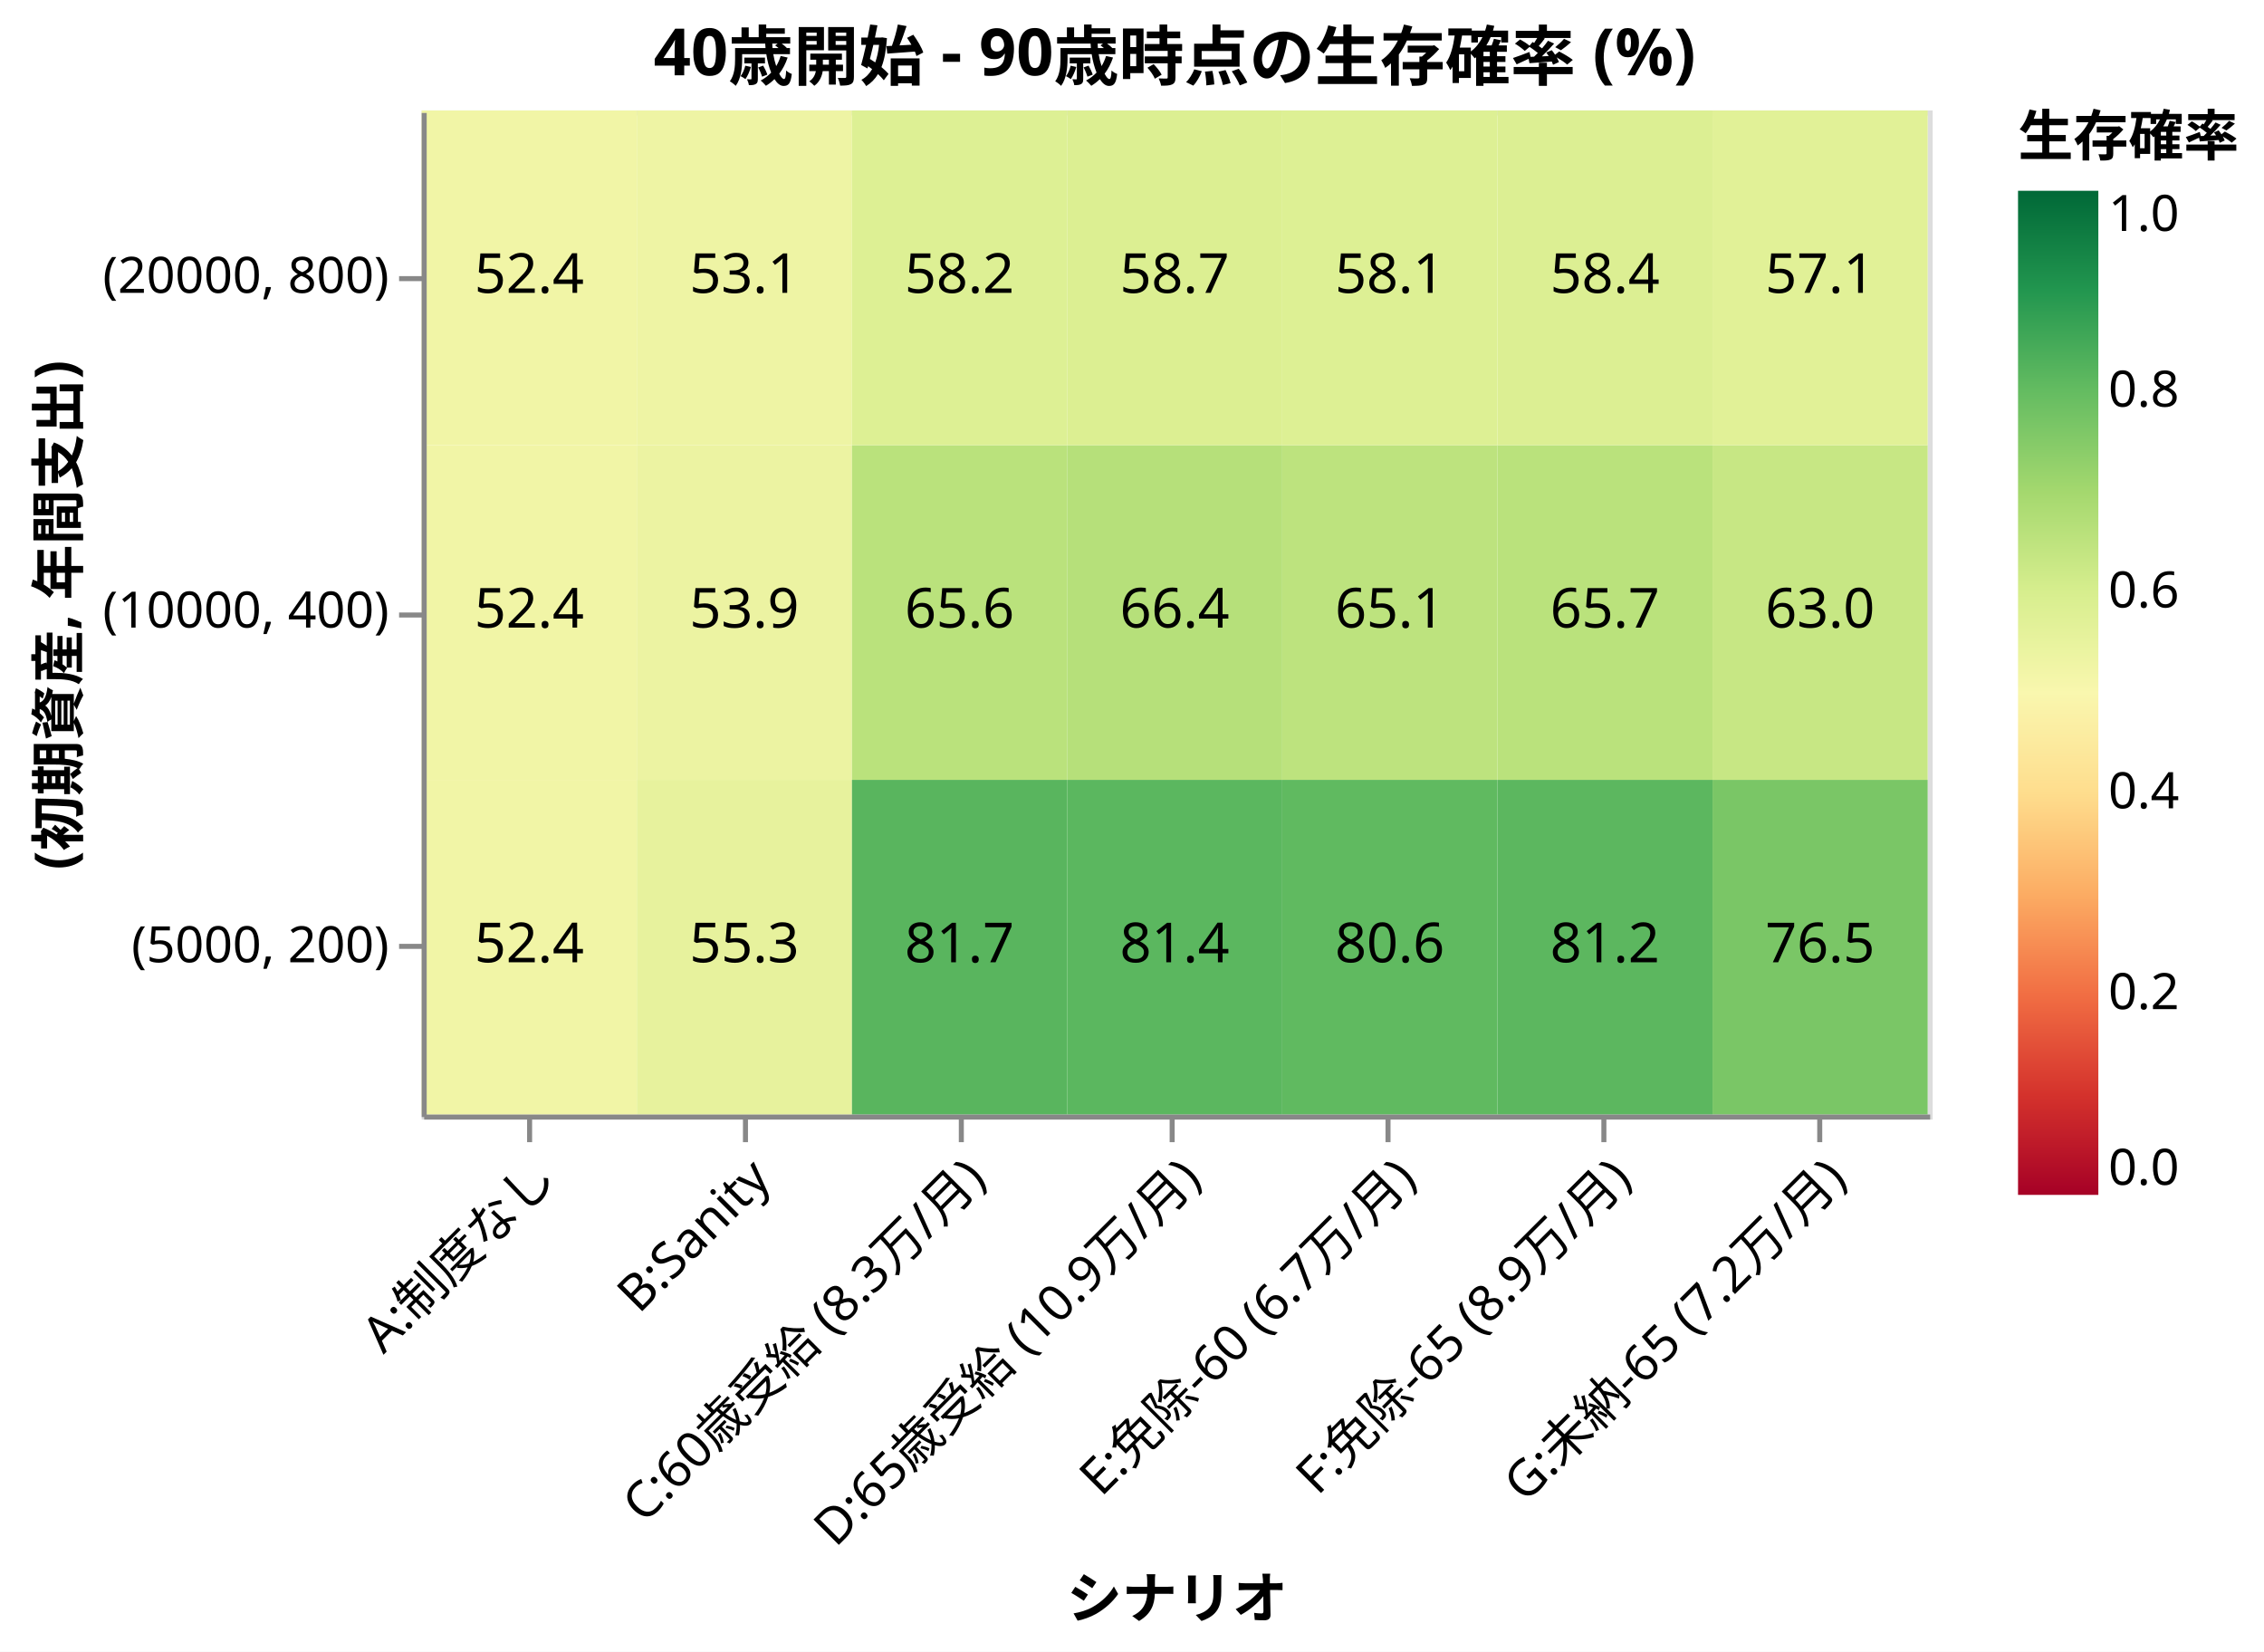
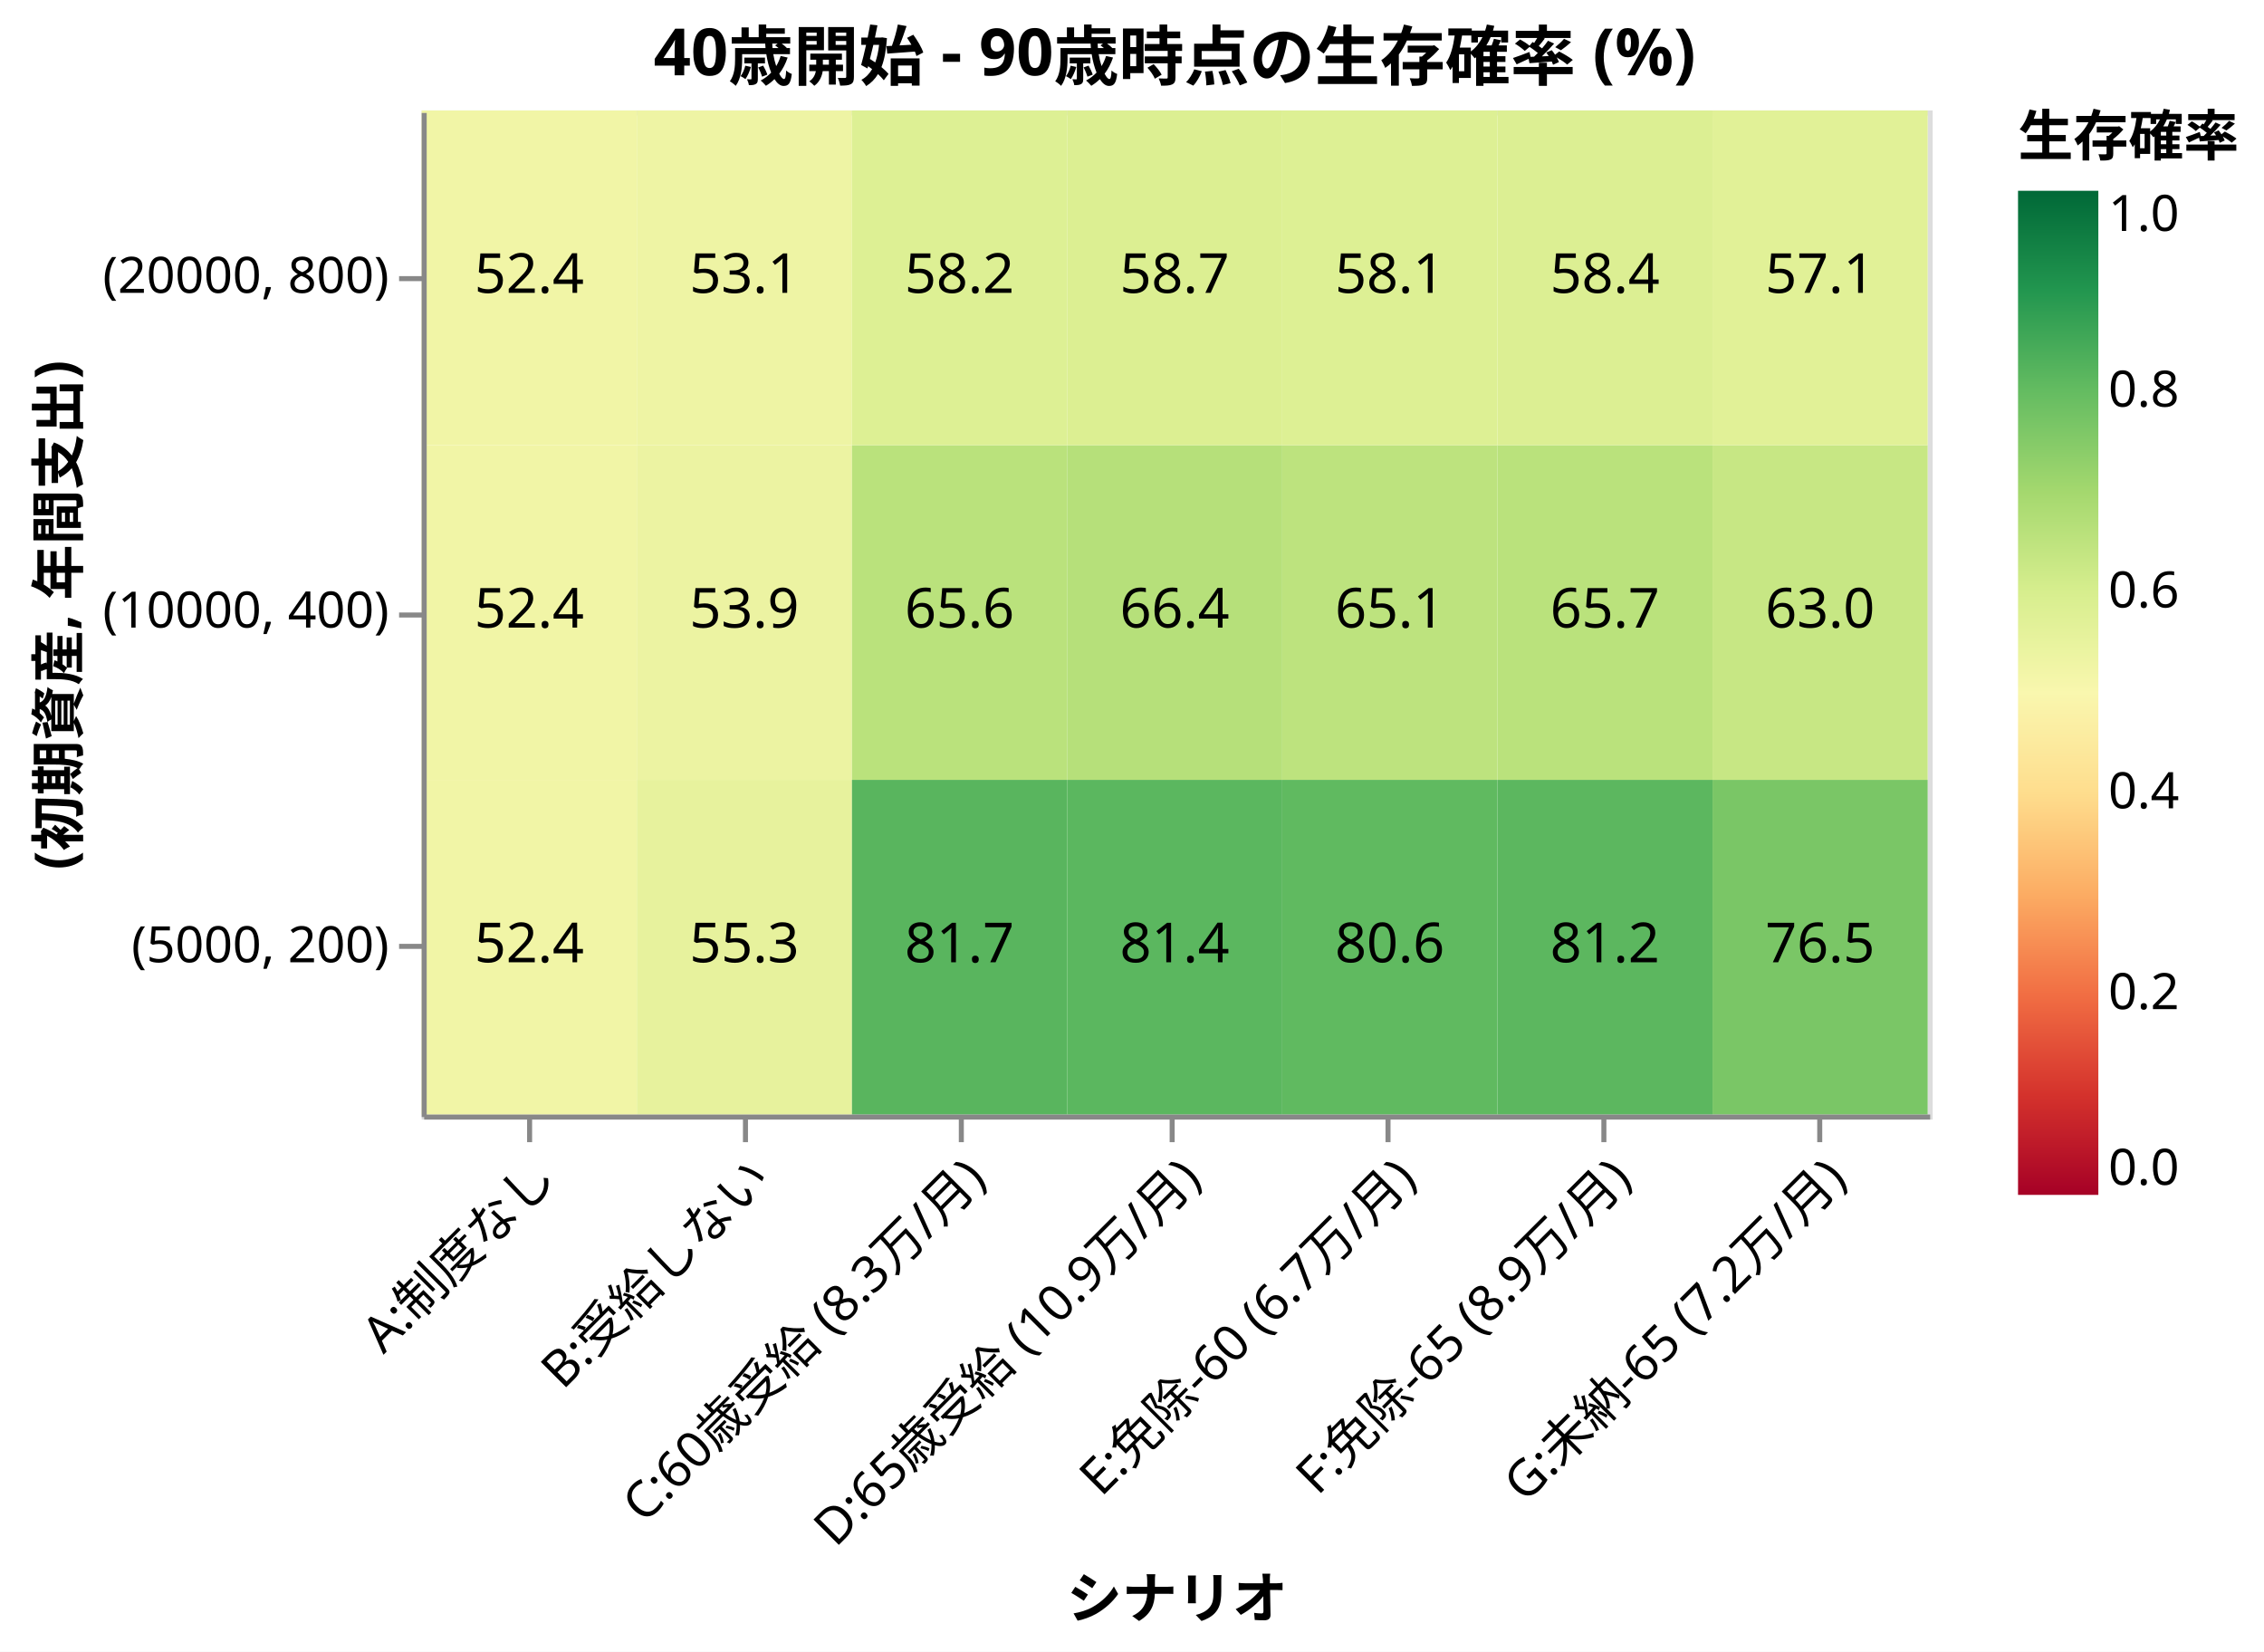
<svg xmlns="http://www.w3.org/2000/svg" version="1.1" class="marks" width="451" height="329" viewBox="0 0 451 329">
  <rect width="451" height="329" fill="white" />
  <g fill="none" stroke-miterlimit="10" transform="translate(84,22)">
    <g class="mark-group role-frame root" role="graphics-object" aria-roledescription="group mark container">
      <g transform="translate(0,0)">
        <path class="background" aria-hidden="true" d="M0.5,0.5h300v200h-300Z" stroke="#ddd" />
        <g>
          <g class="mark-rect role-mark layer_0_marks" role="graphics-object" aria-roledescription="rect mark container">
            <path aria-label="シナリオ: A:制度なし; (初期資産, 年間支出): (5000, 200); 生存確率: 0.5238" role="graphics-symbol" aria-roledescription="rect mark" d="M0,133.333h42.857v66.667h-42.857Z" fill="rgb(241, 245, 166)" />
-             <path aria-label="シナリオ: B:Sanity; (初期資産, 年間支出): (5000, 200); 生存確率: 0.5528" role="graphics-symbol" aria-roledescription="rect mark" d="M42.857,133.333h42.857v66.667h-42.857Z" fill="rgb(231, 242, 157)" />
+             <path aria-label="シナリオ: B:受給しない; (初期資産, 年間支出): (5000, 200); 生存確率: 0.5528" role="graphics-symbol" aria-roledescription="rect mark" d="M42.857,133.333h42.857v66.667h-42.857Z" fill="rgb(231, 242, 157)" />
            <path aria-label="シナリオ: C:60歳受給 (8.3万/月); (初期資産, 年間支出): (5000, 200); 生存確率: 0.8172" role="graphics-symbol" aria-roledescription="rect mark" d="M85.714,133.333h42.857v66.667h-42.857Z" fill="rgb(89, 181, 94)" />
            <path aria-label="シナリオ: D:65歳受給 (10.9万/月); (初期資産, 年間支出): (5000, 200); 生存確率: 0.8138" role="graphics-symbol" aria-roledescription="rect mark" d="M128.571,133.333h42.857v66.667h-42.857Z" fill="rgb(91, 183, 95)" />
            <path aria-label="シナリオ: E:免除-60 (6.7万/月); (初期資産, 年間支出): (5000, 200); 生存確率: 0.8056" role="graphics-symbol" aria-roledescription="rect mark" d="M171.429,133.333h42.857v66.667h-42.857Z" fill="rgb(96, 186, 96)" />
            <path aria-label="シナリオ: F:免除-65 (8.9万/月); (初期資産, 年間支出): (5000, 200); 生存確率: 0.8122" role="graphics-symbol" aria-roledescription="rect mark" d="M214.286,133.333h42.857v66.667h-42.857Z" fill="rgb(92, 183, 95)" />
            <path aria-label="シナリオ: G:未納-65 (7.2万/月); (初期資産, 年間支出): (5000, 200); 生存確率: 0.765" role="graphics-symbol" aria-roledescription="rect mark" d="M257.143,133.333h42.857v66.667h-42.857Z" fill="rgb(122, 198, 102)" />
            <path aria-label="シナリオ: A:制度なし; (初期資産, 年間支出): (10000, 400); 生存確率: 0.5238" role="graphics-symbol" aria-roledescription="rect mark" d="M0,66.667h42.857v66.667h-42.857Z" fill="rgb(241, 245, 166)" />
-             <path aria-label="シナリオ: B:Sanity; (初期資産, 年間支出): (10000, 400); 生存確率: 0.539" role="graphics-symbol" aria-roledescription="rect mark" d="M42.857,66.667h42.857v66.667h-42.857Z" fill="rgb(236, 243, 162)" />
+             <path aria-label="シナリオ: B:受給しない; (初期資産, 年間支出): (10000, 400); 生存確率: 0.539" role="graphics-symbol" aria-roledescription="rect mark" d="M42.857,66.667h42.857v66.667h-42.857Z" fill="rgb(236, 243, 162)" />
            <path aria-label="シナリオ: C:60歳受給 (8.3万/月); (初期資産, 年間支出): (10000, 400); 生存確率: 0.6564" role="graphics-symbol" aria-roledescription="rect mark" d="M85.714,66.667h42.857v66.667h-42.857Z" fill="rgb(186, 226, 124)" />
            <path aria-label="シナリオ: D:65歳受給 (10.9万/月); (初期資産, 年間支出): (10000, 400); 生存確率: 0.6638" role="graphics-symbol" aria-roledescription="rect mark" d="M128.571,66.667h42.857v66.667h-42.857Z" fill="rgb(182, 224, 122)" />
            <path aria-label="シナリオ: E:免除-60 (6.7万/月); (初期資産, 年間支出): (10000, 400); 生存確率: 0.6514" role="graphics-symbol" aria-roledescription="rect mark" d="M171.429,66.667h42.857v66.667h-42.857Z" fill="rgb(189, 227, 126)" />
            <path aria-label="シナリオ: F:免除-65 (8.9万/月); (初期資産, 年間支出): (10000, 400); 生存確率: 0.6568" role="graphics-symbol" aria-roledescription="rect mark" d="M214.286,66.667h42.857v66.667h-42.857Z" fill="rgb(186, 226, 124)" />
            <path aria-label="シナリオ: G:未納-65 (7.2万/月); (初期資産, 年間支出): (10000, 400); 生存確率: 0.6304" role="graphics-symbol" aria-roledescription="rect mark" d="M257.143,66.667h42.857v66.667h-42.857Z" fill="rgb(199, 231, 132)" />
            <path aria-label="シナリオ: A:制度なし; (初期資産, 年間支出): (20000, 800); 生存確率: 0.5238" role="graphics-symbol" aria-roledescription="rect mark" d="M0,0h42.857v66.667h-42.857Z" fill="rgb(241, 245, 166)" />
-             <path aria-label="シナリオ: B:Sanity; (初期資産, 年間支出): (20000, 800); 生存確率: 0.5312" role="graphics-symbol" aria-roledescription="rect mark" d="M42.857,0h42.857v66.667h-42.857Z" fill="rgb(238, 244, 164)" />
+             <path aria-label="シナリオ: B:受給しない; (初期資産, 年間支出): (20000, 800); 生存確率: 0.5312" role="graphics-symbol" aria-roledescription="rect mark" d="M42.857,0h42.857v66.667h-42.857Z" fill="rgb(238, 244, 164)" />
            <path aria-label="シナリオ: C:60歳受給 (8.3万/月); (初期資産, 年間支出): (20000, 800); 生存確率: 0.5818" role="graphics-symbol" aria-roledescription="rect mark" d="M85.714,0h42.857v66.667h-42.857Z" fill="rgb(221, 240, 148)" />
            <path aria-label="シナリオ: D:65歳受給 (10.9万/月); (初期資産, 年間支出): (20000, 800); 生存確率: 0.5866" role="graphics-symbol" aria-roledescription="rect mark" d="M128.571,0h42.857v66.667h-42.857Z" fill="rgb(220, 239, 146)" />
            <path aria-label="シナリオ: E:免除-60 (6.7万/月); (初期資産, 年間支出): (20000, 800); 生存確率: 0.5814" role="graphics-symbol" aria-roledescription="rect mark" d="M171.429,0h42.857v66.667h-42.857Z" fill="rgb(221, 240, 148)" />
            <path aria-label="シナリオ: F:免除-65 (8.9万/月); (初期資産, 年間支出): (20000, 800); 生存確率: 0.584" role="graphics-symbol" aria-roledescription="rect mark" d="M214.286,0h42.857v66.667h-42.857Z" fill="rgb(220, 239, 147)" />
            <path aria-label="シナリオ: G:未納-65 (7.2万/月); (初期資産, 年間支出): (20000, 800); 生存確率: 0.5706" role="graphics-symbol" aria-roledescription="rect mark" d="M257.143,0h42.857v66.667h-42.857Z" fill="rgb(225, 241, 151)" />
          </g>
          <g class="mark-text role-mark layer_1_marks" role="graphics-object" aria-roledescription="text mark container">
            <text aria-label="シナリオ: A:制度なし; (初期資産, 年間支出): (5000, 200); survival_rate_pct: 52.4" role="graphics-symbol" aria-roledescription="text mark" text-anchor="middle" transform="translate(21.42857,169.6667)" font-family="sans-serif" font-size="11px" fill="black">52.4</text>
-             <text aria-label="シナリオ: B:Sanity; (初期資産, 年間支出): (5000, 200); survival_rate_pct: 55.3" role="graphics-symbol" aria-roledescription="text mark" text-anchor="middle" transform="translate(64.28571,169.6667)" font-family="sans-serif" font-size="11px" fill="black">55.3</text>
+             <text aria-label="シナリオ: B:受給しない; (初期資産, 年間支出): (5000, 200); survival_rate_pct: 55.3" role="graphics-symbol" aria-roledescription="text mark" text-anchor="middle" transform="translate(64.28571,169.6667)" font-family="sans-serif" font-size="11px" fill="black">55.3</text>
            <text aria-label="シナリオ: C:60歳受給 (8.3万/月); (初期資産, 年間支出): (5000, 200); survival_rate_pct: 81.7" role="graphics-symbol" aria-roledescription="text mark" text-anchor="middle" transform="translate(107.1429,169.6667)" font-family="sans-serif" font-size="11px" fill="black">81.7</text>
            <text aria-label="シナリオ: D:65歳受給 (10.9万/月); (初期資産, 年間支出): (5000, 200); survival_rate_pct: 81.4" role="graphics-symbol" aria-roledescription="text mark" text-anchor="middle" transform="translate(150,169.6667)" font-family="sans-serif" font-size="11px" fill="black">81.4</text>
            <text aria-label="シナリオ: E:免除-60 (6.7万/月); (初期資産, 年間支出): (5000, 200); survival_rate_pct: 80.6" role="graphics-symbol" aria-roledescription="text mark" text-anchor="middle" transform="translate(192.8571,169.6667)" font-family="sans-serif" font-size="11px" fill="black">80.6</text>
            <text aria-label="シナリオ: F:免除-65 (8.9万/月); (初期資産, 年間支出): (5000, 200); survival_rate_pct: 81.2" role="graphics-symbol" aria-roledescription="text mark" text-anchor="middle" transform="translate(235.7143,169.6667)" font-family="sans-serif" font-size="11px" fill="black">81.2</text>
            <text aria-label="シナリオ: G:未納-65 (7.2万/月); (初期資産, 年間支出): (5000, 200); survival_rate_pct: 76.5" role="graphics-symbol" aria-roledescription="text mark" text-anchor="middle" transform="translate(278.5714,169.6667)" font-family="sans-serif" font-size="11px" fill="black">76.5</text>
            <text aria-label="シナリオ: A:制度なし; (初期資産, 年間支出): (10000, 400); survival_rate_pct: 52.4" role="graphics-symbol" aria-roledescription="text mark" text-anchor="middle" transform="translate(21.42857,103)" font-family="sans-serif" font-size="11px" fill="black">52.4</text>
-             <text aria-label="シナリオ: B:Sanity; (初期資産, 年間支出): (10000, 400); survival_rate_pct: 53.9" role="graphics-symbol" aria-roledescription="text mark" text-anchor="middle" transform="translate(64.28571,103)" font-family="sans-serif" font-size="11px" fill="black">53.9</text>
+             <text aria-label="シナリオ: B:受給しない; (初期資産, 年間支出): (10000, 400); survival_rate_pct: 53.9" role="graphics-symbol" aria-roledescription="text mark" text-anchor="middle" transform="translate(64.28571,103)" font-family="sans-serif" font-size="11px" fill="black">53.9</text>
            <text aria-label="シナリオ: C:60歳受給 (8.3万/月); (初期資産, 年間支出): (10000, 400); survival_rate_pct: 65.6" role="graphics-symbol" aria-roledescription="text mark" text-anchor="middle" transform="translate(107.1429,103)" font-family="sans-serif" font-size="11px" fill="black">65.6</text>
            <text aria-label="シナリオ: D:65歳受給 (10.9万/月); (初期資産, 年間支出): (10000, 400); survival_rate_pct: 66.4" role="graphics-symbol" aria-roledescription="text mark" text-anchor="middle" transform="translate(150,103)" font-family="sans-serif" font-size="11px" fill="black">66.4</text>
            <text aria-label="シナリオ: E:免除-60 (6.7万/月); (初期資産, 年間支出): (10000, 400); survival_rate_pct: 65.1" role="graphics-symbol" aria-roledescription="text mark" text-anchor="middle" transform="translate(192.8571,103)" font-family="sans-serif" font-size="11px" fill="black">65.1</text>
            <text aria-label="シナリオ: F:免除-65 (8.9万/月); (初期資産, 年間支出): (10000, 400); survival_rate_pct: 65.7" role="graphics-symbol" aria-roledescription="text mark" text-anchor="middle" transform="translate(235.7143,103)" font-family="sans-serif" font-size="11px" fill="black">65.7</text>
            <text aria-label="シナリオ: G:未納-65 (7.2万/月); (初期資産, 年間支出): (10000, 400); survival_rate_pct: 63.0" role="graphics-symbol" aria-roledescription="text mark" text-anchor="middle" transform="translate(278.5714,103)" font-family="sans-serif" font-size="11px" fill="black">63.0</text>
            <text aria-label="シナリオ: A:制度なし; (初期資産, 年間支出): (20000, 800); survival_rate_pct: 52.4" role="graphics-symbol" aria-roledescription="text mark" text-anchor="middle" transform="translate(21.42857,36.33333)" font-family="sans-serif" font-size="11px" fill="black">52.4</text>
-             <text aria-label="シナリオ: B:Sanity; (初期資産, 年間支出): (20000, 800); survival_rate_pct: 53.1" role="graphics-symbol" aria-roledescription="text mark" text-anchor="middle" transform="translate(64.28571,36.33333)" font-family="sans-serif" font-size="11px" fill="black">53.1</text>
+             <text aria-label="シナリオ: B:受給しない; (初期資産, 年間支出): (20000, 800); survival_rate_pct: 53.1" role="graphics-symbol" aria-roledescription="text mark" text-anchor="middle" transform="translate(64.28571,36.33333)" font-family="sans-serif" font-size="11px" fill="black">53.1</text>
            <text aria-label="シナリオ: C:60歳受給 (8.3万/月); (初期資産, 年間支出): (20000, 800); survival_rate_pct: 58.2" role="graphics-symbol" aria-roledescription="text mark" text-anchor="middle" transform="translate(107.1429,36.33333)" font-family="sans-serif" font-size="11px" fill="black">58.2</text>
            <text aria-label="シナリオ: D:65歳受給 (10.9万/月); (初期資産, 年間支出): (20000, 800); survival_rate_pct: 58.7" role="graphics-symbol" aria-roledescription="text mark" text-anchor="middle" transform="translate(150,36.33333)" font-family="sans-serif" font-size="11px" fill="black">58.7</text>
            <text aria-label="シナリオ: E:免除-60 (6.7万/月); (初期資産, 年間支出): (20000, 800); survival_rate_pct: 58.1" role="graphics-symbol" aria-roledescription="text mark" text-anchor="middle" transform="translate(192.8571,36.33333)" font-family="sans-serif" font-size="11px" fill="black">58.1</text>
            <text aria-label="シナリオ: F:免除-65 (8.9万/月); (初期資産, 年間支出): (20000, 800); survival_rate_pct: 58.4" role="graphics-symbol" aria-roledescription="text mark" text-anchor="middle" transform="translate(235.7143,36.33333)" font-family="sans-serif" font-size="11px" fill="black">58.4</text>
            <text aria-label="シナリオ: G:未納-65 (7.2万/月); (初期資産, 年間支出): (20000, 800); survival_rate_pct: 57.1" role="graphics-symbol" aria-roledescription="text mark" text-anchor="middle" transform="translate(278.5714,36.33333)" font-family="sans-serif" font-size="11px" fill="black">57.1</text>
          </g>
          <g class="mark-group role-legend" role="graphics-symbol" aria-roledescription="legend" aria-label="Gradient legend titled '生存確率' for fill color with values from 0.0 to 1.0">
            <g transform="translate(318,0)">
              <path class="background" aria-hidden="true" d="M0,0h44v216h-44Z" pointer-events="none" />
              <g>
                <g class="mark-group role-legend-entry">
                  <g transform="translate(0,16)">
                    <path class="background" aria-hidden="true" d="M0,0h0v0h0Z" pointer-events="none" />
                    <g>
                      <g class="mark-rect role-legend-gradient" pointer-events="none">
                        <path d="M0,0h16v200h-16Z" fill="url(#gradient_3)" stroke="#ddd" stroke-width="0" opacity="1" />
                      </g>
                      <g class="mark-text role-legend-label" pointer-events="none">
                        <text text-anchor="start" transform="translate(18,198)" font-family="sans-serif" font-size="10px" fill="#000" opacity="1">0.0</text>
                        <text text-anchor="start" transform="translate(18,163)" font-family="sans-serif" font-size="10px" fill="#000" opacity="1">0.2</text>
                        <text text-anchor="start" transform="translate(18,123)" font-family="sans-serif" font-size="10px" fill="#000" opacity="1">0.4</text>
                        <text text-anchor="start" transform="translate(18,83)" font-family="sans-serif" font-size="10px" fill="#000" opacity="1">0.6</text>
                        <text text-anchor="start" transform="translate(18,43)" font-family="sans-serif" font-size="10px" fill="#000" opacity="1">0.8</text>
                        <text text-anchor="start" transform="translate(18,8)" font-family="sans-serif" font-size="10px" fill="#000" opacity="1">1.0</text>
                      </g>
                    </g>
                    <path class="foreground" aria-hidden="true" d="" pointer-events="none" display="none" />
                  </g>
                </g>
                <g class="mark-text role-legend-title" pointer-events="none">
                  <text text-anchor="start" transform="translate(0,9)" font-family="sans-serif" font-size="11px" font-weight="bold" fill="#000" opacity="1">生存確率</text>
                </g>
              </g>
              <path class="foreground" aria-hidden="true" d="" pointer-events="none" display="none" />
            </g>
          </g>
          <g class="mark-group role-title">
            <g transform="translate(150,-17)">
              <path class="background" aria-hidden="true" d="M0,0h0v0h0Z" pointer-events="none" />
              <g>
                <g class="mark-text role-title-text" role="graphics-symbol" aria-roledescription="title" aria-label="Title text '40歳開始 - 90歳時点の生存確率 (%)'" pointer-events="none">
                  <text text-anchor="middle" transform="translate(0,10)" font-family="sans-serif" font-size="13px" font-weight="bold" fill="#000" opacity="1">40歳開始 - 90歳時点の生存確率 (%)</text>
                </g>
              </g>
              <path class="foreground" aria-hidden="true" d="" pointer-events="none" display="none" />
            </g>
          </g>
-           <g class="mark-group role-axis" role="graphics-symbol" aria-roledescription="axis" aria-label="X-axis titled 'シナリオ' for a discrete scale with 7 values: A:制度なし, B:Sanity, C:60歳受給 (8.3万/月), D:65歳受給 (10.9万/月), E:免除-60 (6.7万/月), F:免除-65 (8.9万/月), G:未納-65 (7.2万/月)">
+           <g class="mark-group role-axis" role="graphics-symbol" aria-roledescription="axis" aria-label="X-axis titled 'シナリオ' for a discrete scale with 7 values: A:制度なし, B:受給しない, C:60歳受給 (8.3万/月), D:65歳受給 (10.9万/月), E:免除-60 (6.7万/月), F:免除-65 (8.9万/月), G:未納-65 (7.2万/月)">
            <g transform="translate(0.5,200.5)">
              <path class="background" aria-hidden="true" d="M0,0h0v0h0Z" pointer-events="none" />
              <g>
                <g class="mark-rule role-axis-tick" pointer-events="none">
                  <line transform="translate(21,0)" x2="0" y2="5" stroke="#888" stroke-width="1" opacity="1" />
                  <line transform="translate(64,0)" x2="0" y2="5" stroke="#888" stroke-width="1" opacity="1" />
                  <line transform="translate(107,0)" x2="0" y2="5" stroke="#888" stroke-width="1" opacity="1" />
                  <line transform="translate(149,0)" x2="0" y2="5" stroke="#888" stroke-width="1" opacity="1" />
                  <line transform="translate(192,0)" x2="0" y2="5" stroke="#888" stroke-width="1" opacity="1" />
                  <line transform="translate(235,0)" x2="0" y2="5" stroke="#888" stroke-width="1" opacity="1" />
                  <line transform="translate(278,0)" x2="0" y2="5" stroke="#888" stroke-width="1" opacity="1" />
                </g>
                <g class="mark-text role-axis-label" pointer-events="none">
                  <text text-anchor="end" transform="translate(20.92857,7) rotate(315) translate(0,8)" font-family="sans-serif" font-size="10px" fill="#000" opacity="1">A:制度なし</text>
-                   <text text-anchor="end" transform="translate(63.78571,7) rotate(315) translate(0,8)" font-family="sans-serif" font-size="10px" fill="#000" opacity="1">B:Sanity</text>
+                   <text text-anchor="end" transform="translate(63.78571,7) rotate(315) translate(0,8)" font-family="sans-serif" font-size="10px" fill="#000" opacity="1">B:受給しない</text>
                  <text text-anchor="end" transform="translate(106.6429,7) rotate(315) translate(0,8)" font-family="sans-serif" font-size="10px" fill="#000" opacity="1">C:60歳受給 (8.3万/月)</text>
                  <text text-anchor="end" transform="translate(149.5,7) rotate(315) translate(0,8)" font-family="sans-serif" font-size="10px" fill="#000" opacity="1">D:65歳受給 (10.9万/月)</text>
                  <text text-anchor="end" transform="translate(192.3571,7) rotate(315) translate(0,8)" font-family="sans-serif" font-size="10px" fill="#000" opacity="1">E:免除-60 (6.7万/月)</text>
                  <text text-anchor="end" transform="translate(235.2143,7) rotate(315) translate(0,8)" font-family="sans-serif" font-size="10px" fill="#000" opacity="1">F:免除-65 (8.9万/月)</text>
                  <text text-anchor="end" transform="translate(278.0714,7) rotate(315) translate(0,8)" font-family="sans-serif" font-size="10px" fill="#000" opacity="1">G:未納-65 (7.2万/月)</text>
                </g>
                <g class="mark-rule role-axis-domain" pointer-events="none">
                  <line transform="translate(0,0)" x2="300" y2="0" stroke="#888" stroke-width="1" opacity="1" />
                </g>
                <g class="mark-text role-axis-title" pointer-events="none">
                  <text text-anchor="middle" transform="translate(150,99.76358)" font-family="sans-serif" font-size="11px" font-weight="bold" fill="#000" opacity="1">シナリオ</text>
                </g>
              </g>
              <path class="foreground" aria-hidden="true" d="" pointer-events="none" display="none" />
            </g>
          </g>
          <g class="mark-group role-axis" role="graphics-symbol" aria-roledescription="axis" aria-label="Y-axis titled '(初期資産, 年間支出)' for a discrete scale with 3 values: (20000, 800), (10000, 400), (5000, 200)">
            <g transform="translate(0.5,0.5)">
              <path class="background" aria-hidden="true" d="M0,0h0v0h0Z" pointer-events="none" />
              <g>
                <g class="mark-rule role-axis-tick" pointer-events="none">
                  <line transform="translate(0,33)" x2="-5" y2="0" stroke="#888" stroke-width="1" opacity="1" />
                  <line transform="translate(0,100)" x2="-5" y2="0" stroke="#888" stroke-width="1" opacity="1" />
                  <line transform="translate(0,166)" x2="-5" y2="0" stroke="#888" stroke-width="1" opacity="1" />
                </g>
                <g class="mark-text role-axis-label" pointer-events="none">
                  <text text-anchor="end" transform="translate(-7,35.83333)" font-family="sans-serif" font-size="10px" fill="#000" opacity="1">(20000, 800)</text>
                  <text text-anchor="end" transform="translate(-7,102.5)" font-family="sans-serif" font-size="10px" fill="#000" opacity="1">(10000, 400)</text>
                  <text text-anchor="end" transform="translate(-7,169.1667)" font-family="sans-serif" font-size="10px" fill="#000" opacity="1">(5000, 200)</text>
                </g>
                <g class="mark-rule role-axis-domain" pointer-events="none">
                  <line transform="translate(0,0)" x2="0" y2="200" stroke="#888" stroke-width="1" opacity="1" />
                </g>
                <g class="mark-text role-axis-title" pointer-events="none">
                  <text text-anchor="middle" transform="translate(-67.70898,100) rotate(-90) translate(0,-2)" font-family="sans-serif" font-size="11px" font-weight="bold" fill="#000" opacity="1">(初期資産, 年間支出)</text>
                </g>
              </g>
              <path class="foreground" aria-hidden="true" d="" pointer-events="none" display="none" />
            </g>
          </g>
        </g>
        <path class="foreground" aria-hidden="true" d="" display="none" />
      </g>
    </g>
  </g>
  <defs>
    <linearGradient id="gradient_3" x1="0" x2="0" y1="1" y2="0">
      <stop offset="0" stop-color="rgb(165, 0, 38)" />
      <stop offset="0.05" stop-color="rgb(189, 25, 41)" />
      <stop offset="0.1" stop-color="rgb(212, 50, 44)" />
      <stop offset="0.15" stop-color="rgb(227, 80, 56)" />
      <stop offset="0.2" stop-color="rgb(241, 110, 67)" />
      <stop offset="0.25" stop-color="rgb(247, 141, 83)" />
      <stop offset="0.3" stop-color="rgb(252, 172, 99)" />
      <stop offset="0.35" stop-color="rgb(253, 197, 120)" />
      <stop offset="0.4" stop-color="rgb(254, 221, 141)" />
      <stop offset="0.45" stop-color="rgb(252, 234, 158)" />
      <stop offset="0.5" stop-color="rgb(249, 247, 174)" />
      <stop offset="0.55" stop-color="rgb(232, 243, 158)" />
      <stop offset="0.6" stop-color="rgb(215, 238, 142)" />
      <stop offset="0.65" stop-color="rgb(190, 227, 126)" />
      <stop offset="0.7" stop-color="rgb(164, 216, 110)" />
      <stop offset="0.75" stop-color="rgb(132, 202, 104)" />
      <stop offset="0.8" stop-color="rgb(100, 188, 97)" />
      <stop offset="0.85" stop-color="rgb(67, 169, 88)" />
      <stop offset="0.9" stop-color="rgb(34, 150, 79)" />
      <stop offset="0.95" stop-color="rgb(17, 127, 67)" />
      <stop offset="1" stop-color="rgb(0, 104, 55)" />
    </linearGradient>
  </defs>
</svg>
